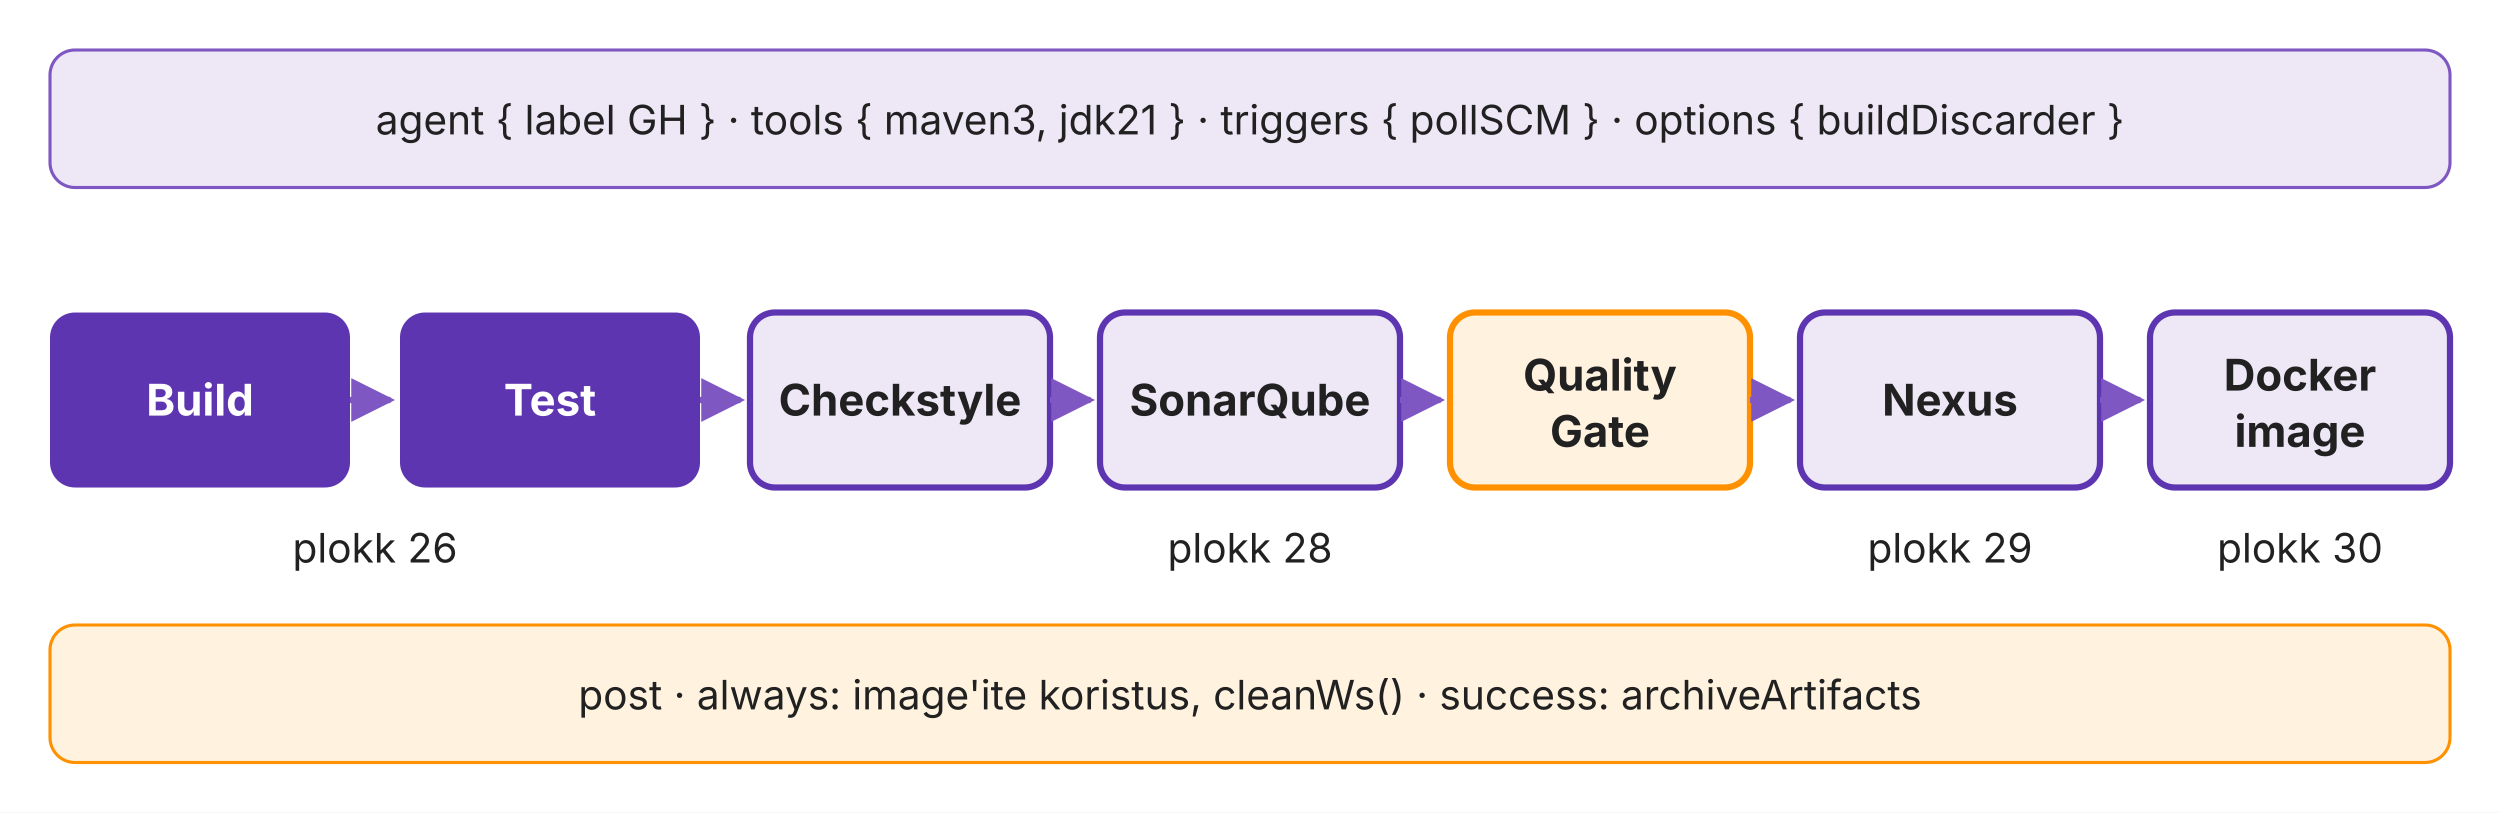
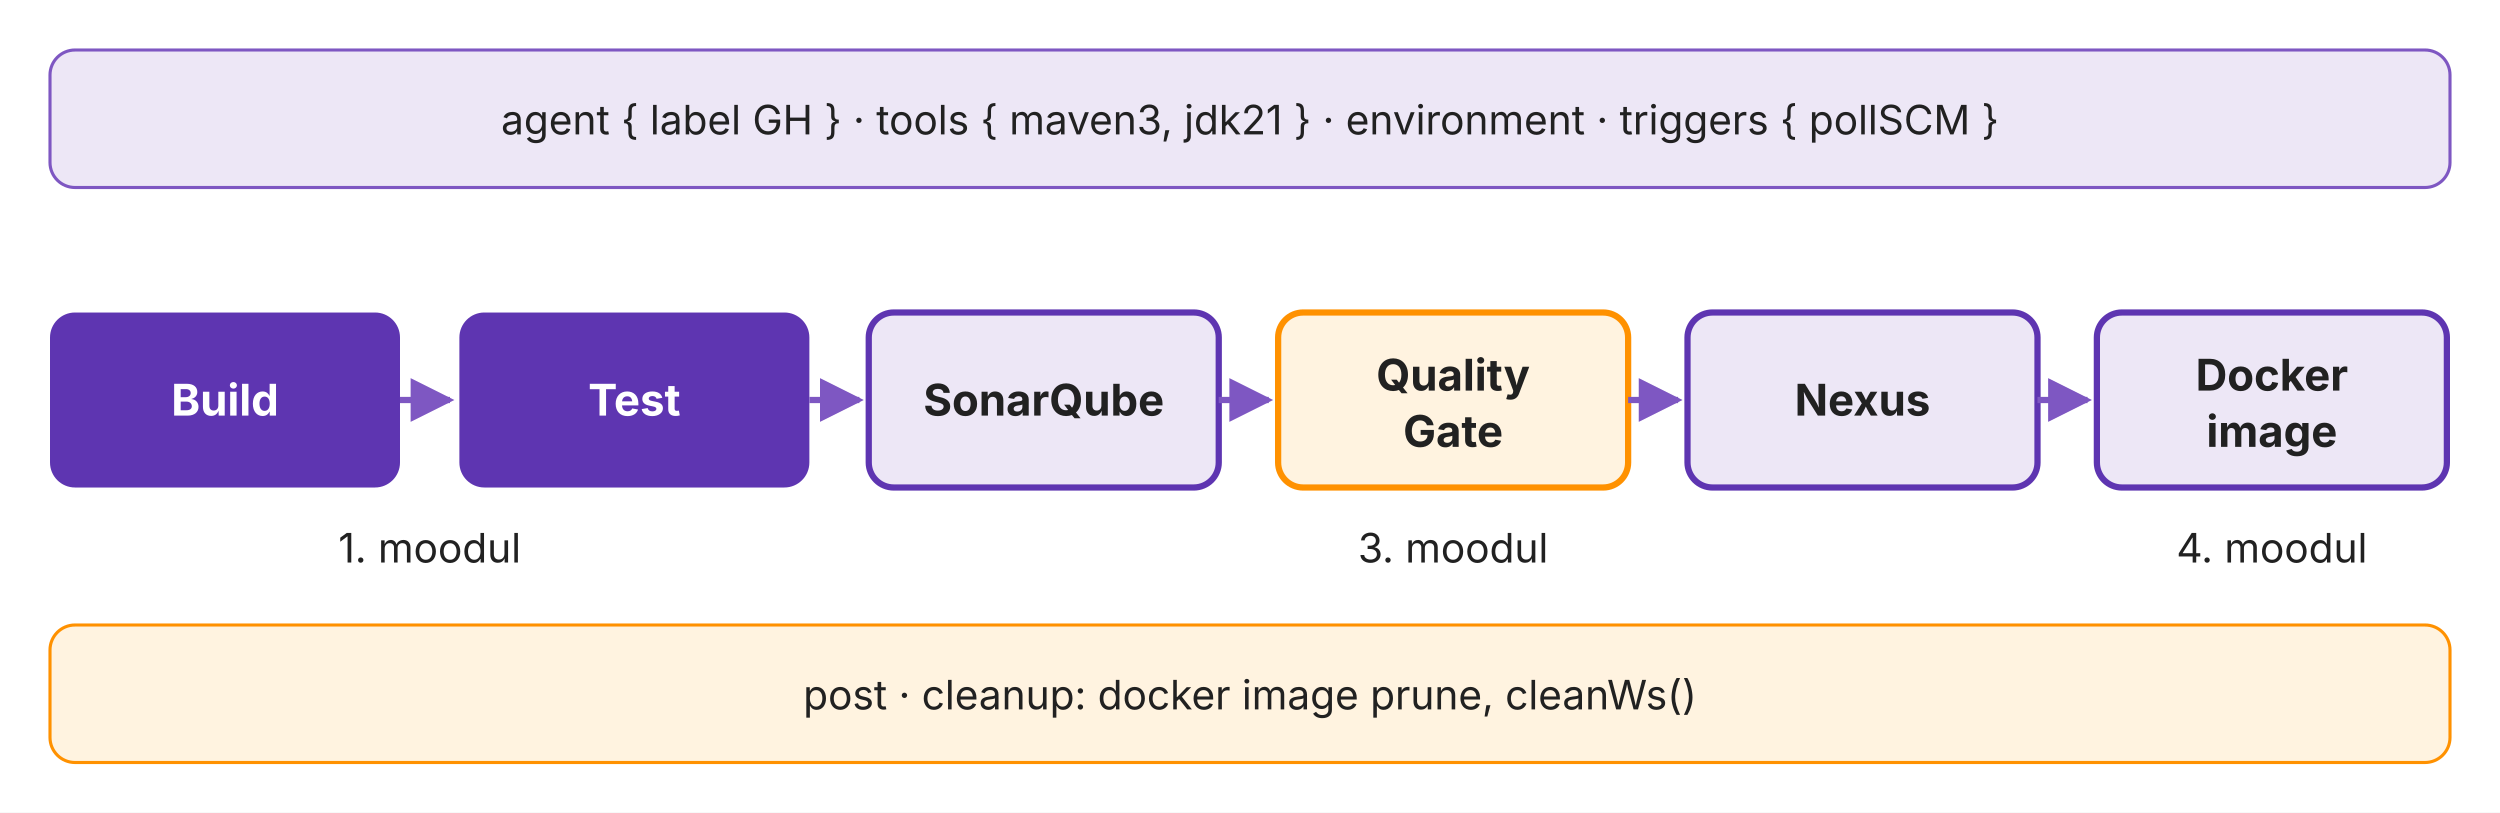
<svg xmlns="http://www.w3.org/2000/svg" viewBox="0 0 800 260" width="800" height="260" font-family="Inter, Arial, sans-serif" font-size="14" fill="#212121">
  <defs>
    <marker id="nool" viewBox="0 0 10 10" refX="9" refY="5" markerWidth="7" markerHeight="7" orient="auto">
      <path d="M0,0 L10,5 L0,10 z" fill="#7e57c2" />
    </marker>
  </defs>
  <rect x="0" y="0" width="800" height="260" fill="#ffffff" />
  <rect x="16" y="16" width="768" height="44" rx="8" fill="#ede7f6" stroke="#7e57c2" />
-   <text x="400" y="43" text-anchor="middle" font-size="13">agent { label GH } · tools { maven3, jdk21 } · triggers { pollSCM } · options { buildDiscarder }</text>
+   <text x="400" y="43" text-anchor="middle" font-size="13">agent { label GH } · tools { maven3, jdk21 } · environment · triggers { pollSCM }</text>
  <g text-anchor="middle">
-     <rect x="16" y="100" width="96" height="56" rx="8" fill="#5e35b1" />
-     <text x="64" y="133" fill="#ffffff" font-weight="700">Build</text>
-     <rect x="128" y="100" width="96" height="56" rx="8" fill="#5e35b1" />
-     <text x="176" y="133" fill="#ffffff" font-weight="700">Test</text>
-     <rect x="240" y="100" width="96" height="56" rx="8" fill="#ede7f6" stroke="#5e35b1" stroke-width="2" />
-     <text x="288" y="133" font-weight="700">Checkstyle</text>
-     <rect x="352" y="100" width="96" height="56" rx="8" fill="#ede7f6" stroke="#5e35b1" stroke-width="2" />
-     <text x="400" y="133" font-weight="700">SonarQube</text>
-     <rect x="464" y="100" width="96" height="56" rx="8" fill="#fff3e0" stroke="#ff9100" stroke-width="2" />
-     <text x="512" y="125" font-weight="700">Quality</text>
-     <text x="512" y="143" font-weight="700">Gate</text>
-     <rect x="576" y="100" width="96" height="56" rx="8" fill="#ede7f6" stroke="#5e35b1" stroke-width="2" />
-     <text x="624" y="133" font-weight="700">Nexus</text>
-     <rect x="688" y="100" width="96" height="56" rx="8" fill="#ede7f6" stroke="#5e35b1" stroke-width="2" />
-     <text x="736" y="125" font-weight="700">Docker</text>
-     <text x="736" y="143" font-weight="700">image</text>
-     <text x="120" y="180" font-size="13">plokk 26</text>
-     <text x="400" y="180" font-size="13">plokk 28</text>
-     <text x="624" y="180" font-size="13">plokk 29</text>
-     <text x="736" y="180" font-size="13">plokk 30</text>
+     <rect x="16" y="100" width="112" height="56" rx="8" fill="#5e35b1" />
+     <text x="72" y="133" fill="#ffffff" font-weight="700">Build</text>
+     <rect x="147" y="100" width="112" height="56" rx="8" fill="#5e35b1" />
+     <text x="203" y="133" fill="#ffffff" font-weight="700">Test</text>
+     <rect x="278" y="100" width="112" height="56" rx="8" fill="#ede7f6" stroke="#5e35b1" stroke-width="2" />
+     <text x="334" y="133" font-weight="700">SonarQube</text>
+     <rect x="409" y="100" width="112" height="56" rx="8" fill="#fff3e0" stroke="#ff9100" stroke-width="2" />
+     <text x="465" y="125" font-weight="700">Quality</text>
+     <text x="465" y="143" font-weight="700">Gate</text>
+     <rect x="540" y="100" width="112" height="56" rx="8" fill="#ede7f6" stroke="#5e35b1" stroke-width="2" />
+     <text x="596" y="133" font-weight="700">Nexus</text>
+     <rect x="671" y="100" width="112" height="56" rx="8" fill="#ede7f6" stroke="#5e35b1" stroke-width="2" />
+     <text x="727" y="125" font-weight="700">Docker</text>
+     <text x="727" y="143" font-weight="700">image</text>
+     <text x="137.5" y="180" font-size="13">1. moodul</text>
+     <text x="465" y="180" font-size="13">3. moodul</text>
+     <text x="727" y="180" font-size="13">4. moodul</text>
  </g>
-   <line x1="112" y1="128" x2="125" y2="128" stroke="#7e57c2" stroke-width="2" marker-end="url(#nool)" />
-   <line x1="224" y1="128" x2="237" y2="128" stroke="#7e57c2" stroke-width="2" marker-end="url(#nool)" />
-   <line x1="336" y1="128" x2="349" y2="128" stroke="#7e57c2" stroke-width="2" marker-end="url(#nool)" />
-   <line x1="448" y1="128" x2="461" y2="128" stroke="#7e57c2" stroke-width="2" marker-end="url(#nool)" />
-   <line x1="560" y1="128" x2="573" y2="128" stroke="#7e57c2" stroke-width="2" marker-end="url(#nool)" />
-   <line x1="672" y1="128" x2="685" y2="128" stroke="#7e57c2" stroke-width="2" marker-end="url(#nool)" />
+   <line x1="128" y1="128" x2="144" y2="128" stroke="#7e57c2" stroke-width="2" marker-end="url(#nool)" />
+   <line x1="259" y1="128" x2="275" y2="128" stroke="#7e57c2" stroke-width="2" marker-end="url(#nool)" />
+   <line x1="390" y1="128" x2="406" y2="128" stroke="#7e57c2" stroke-width="2" marker-end="url(#nool)" />
+   <line x1="521" y1="128" x2="537" y2="128" stroke="#7e57c2" stroke-width="2" marker-end="url(#nool)" />
+   <line x1="652" y1="128" x2="668" y2="128" stroke="#7e57c2" stroke-width="2" marker-end="url(#nool)" />
  <rect x="16" y="200" width="768" height="44" rx="8" fill="#fff3e0" stroke="#ff9100" />
-   <text x="400" y="227" text-anchor="middle" font-size="13">post · always: image'ite koristus, cleanWs() · success: archiveArtifacts</text>
+   <text x="400" y="227" text-anchor="middle" font-size="13">post · cleanup: docker image prune, cleanWs()</text>
</svg>
